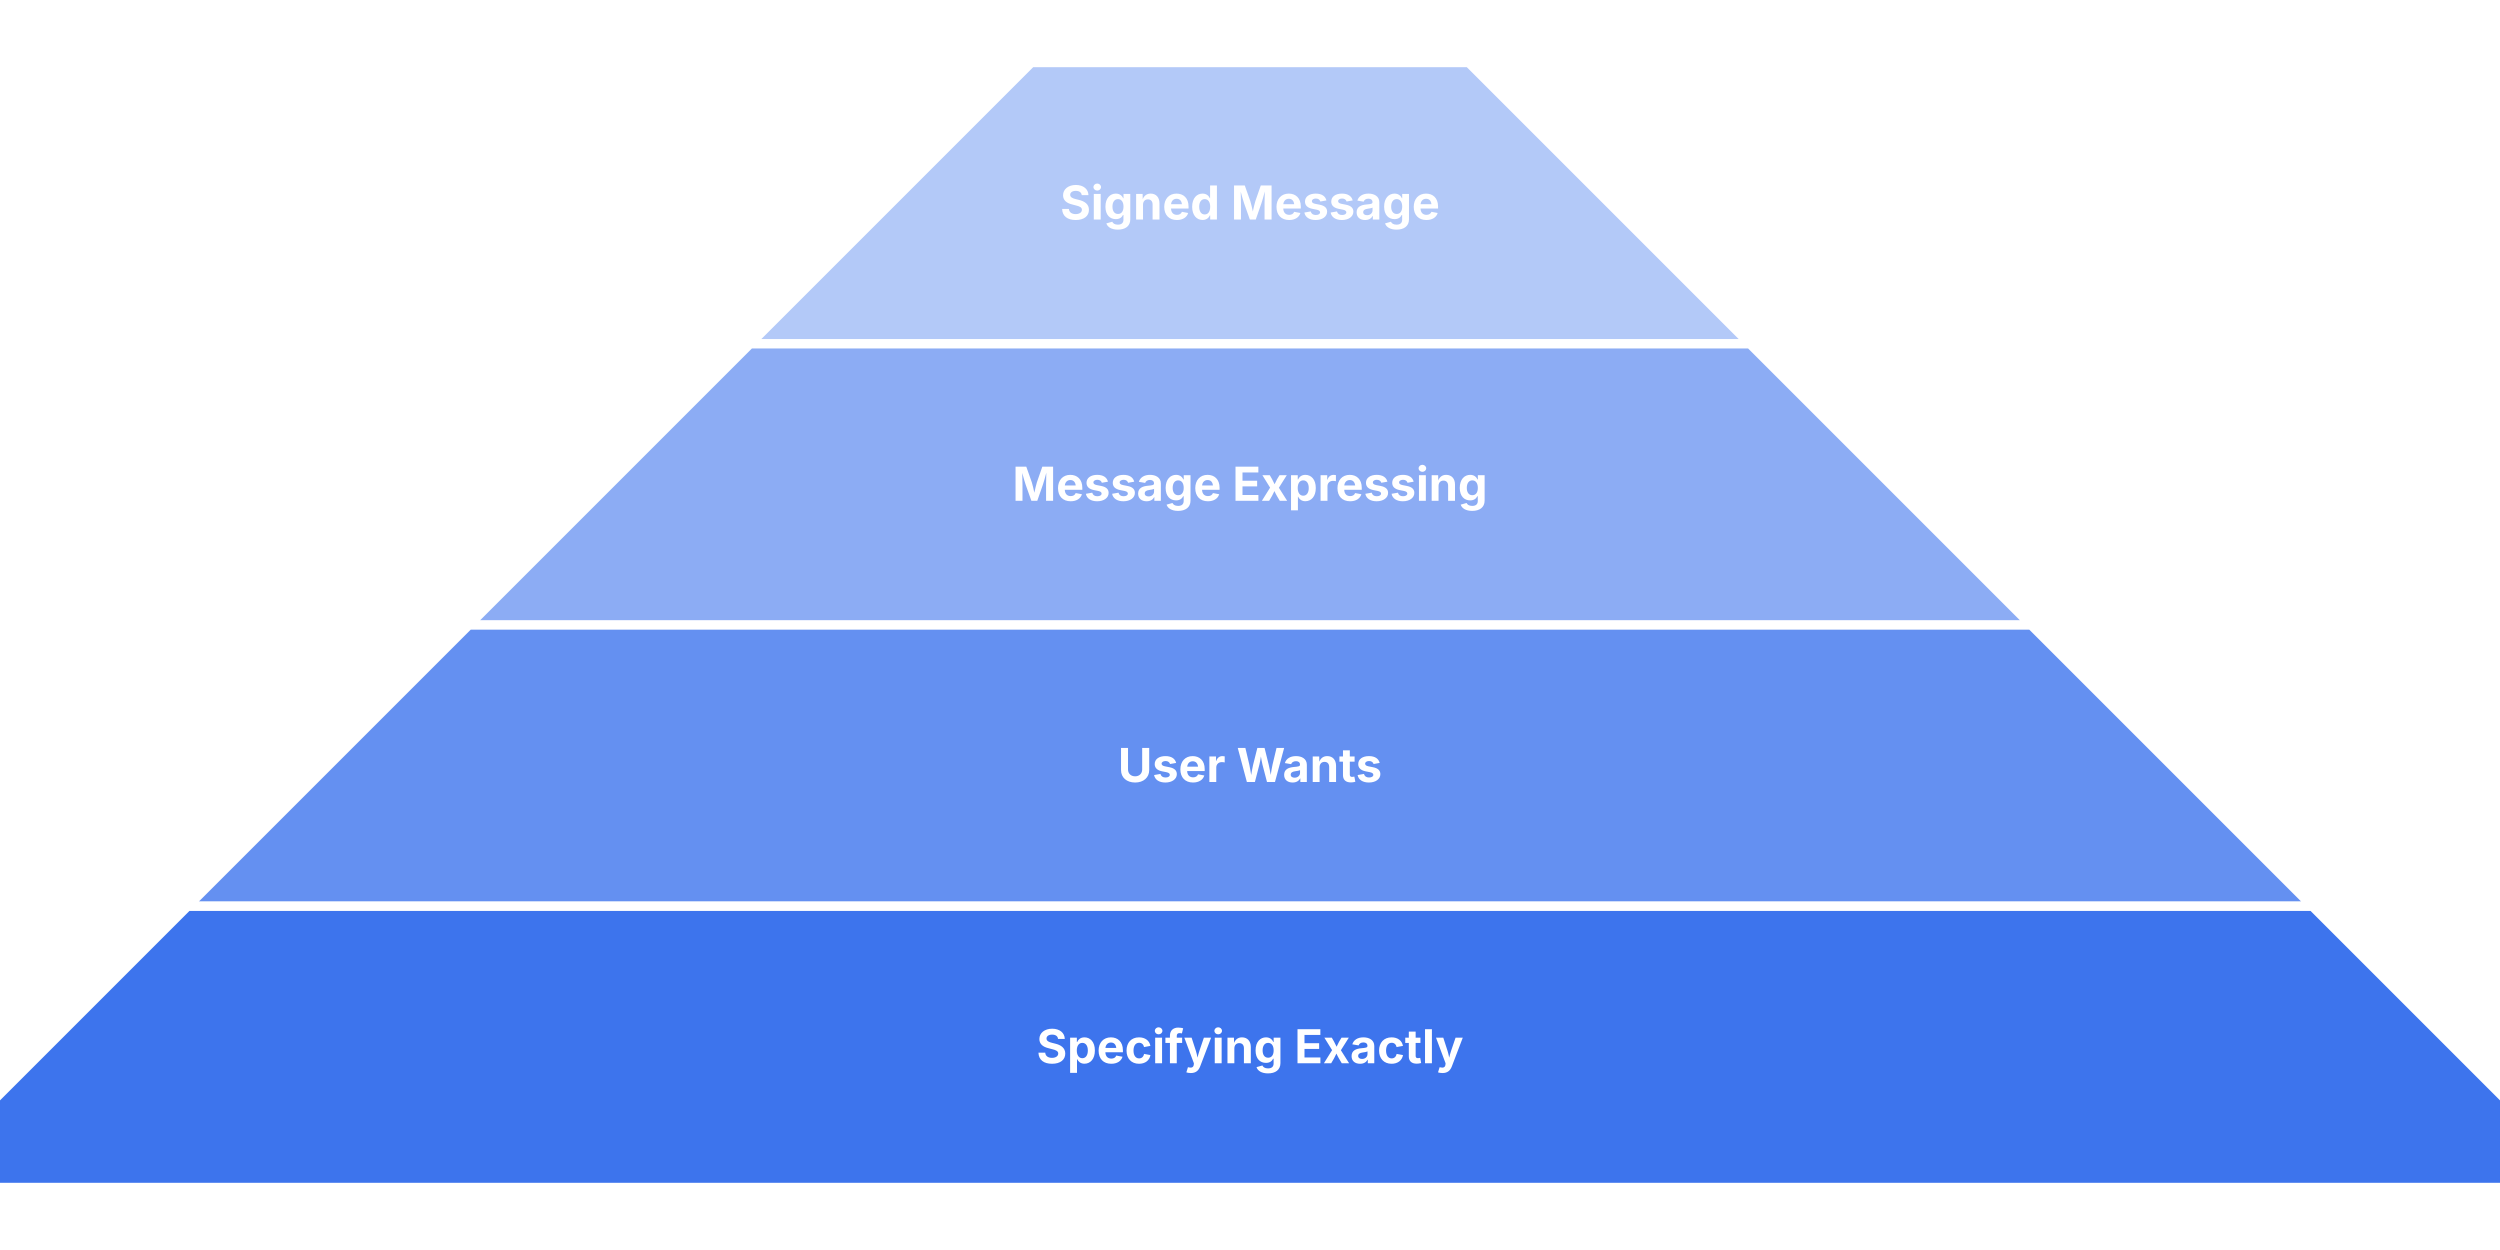
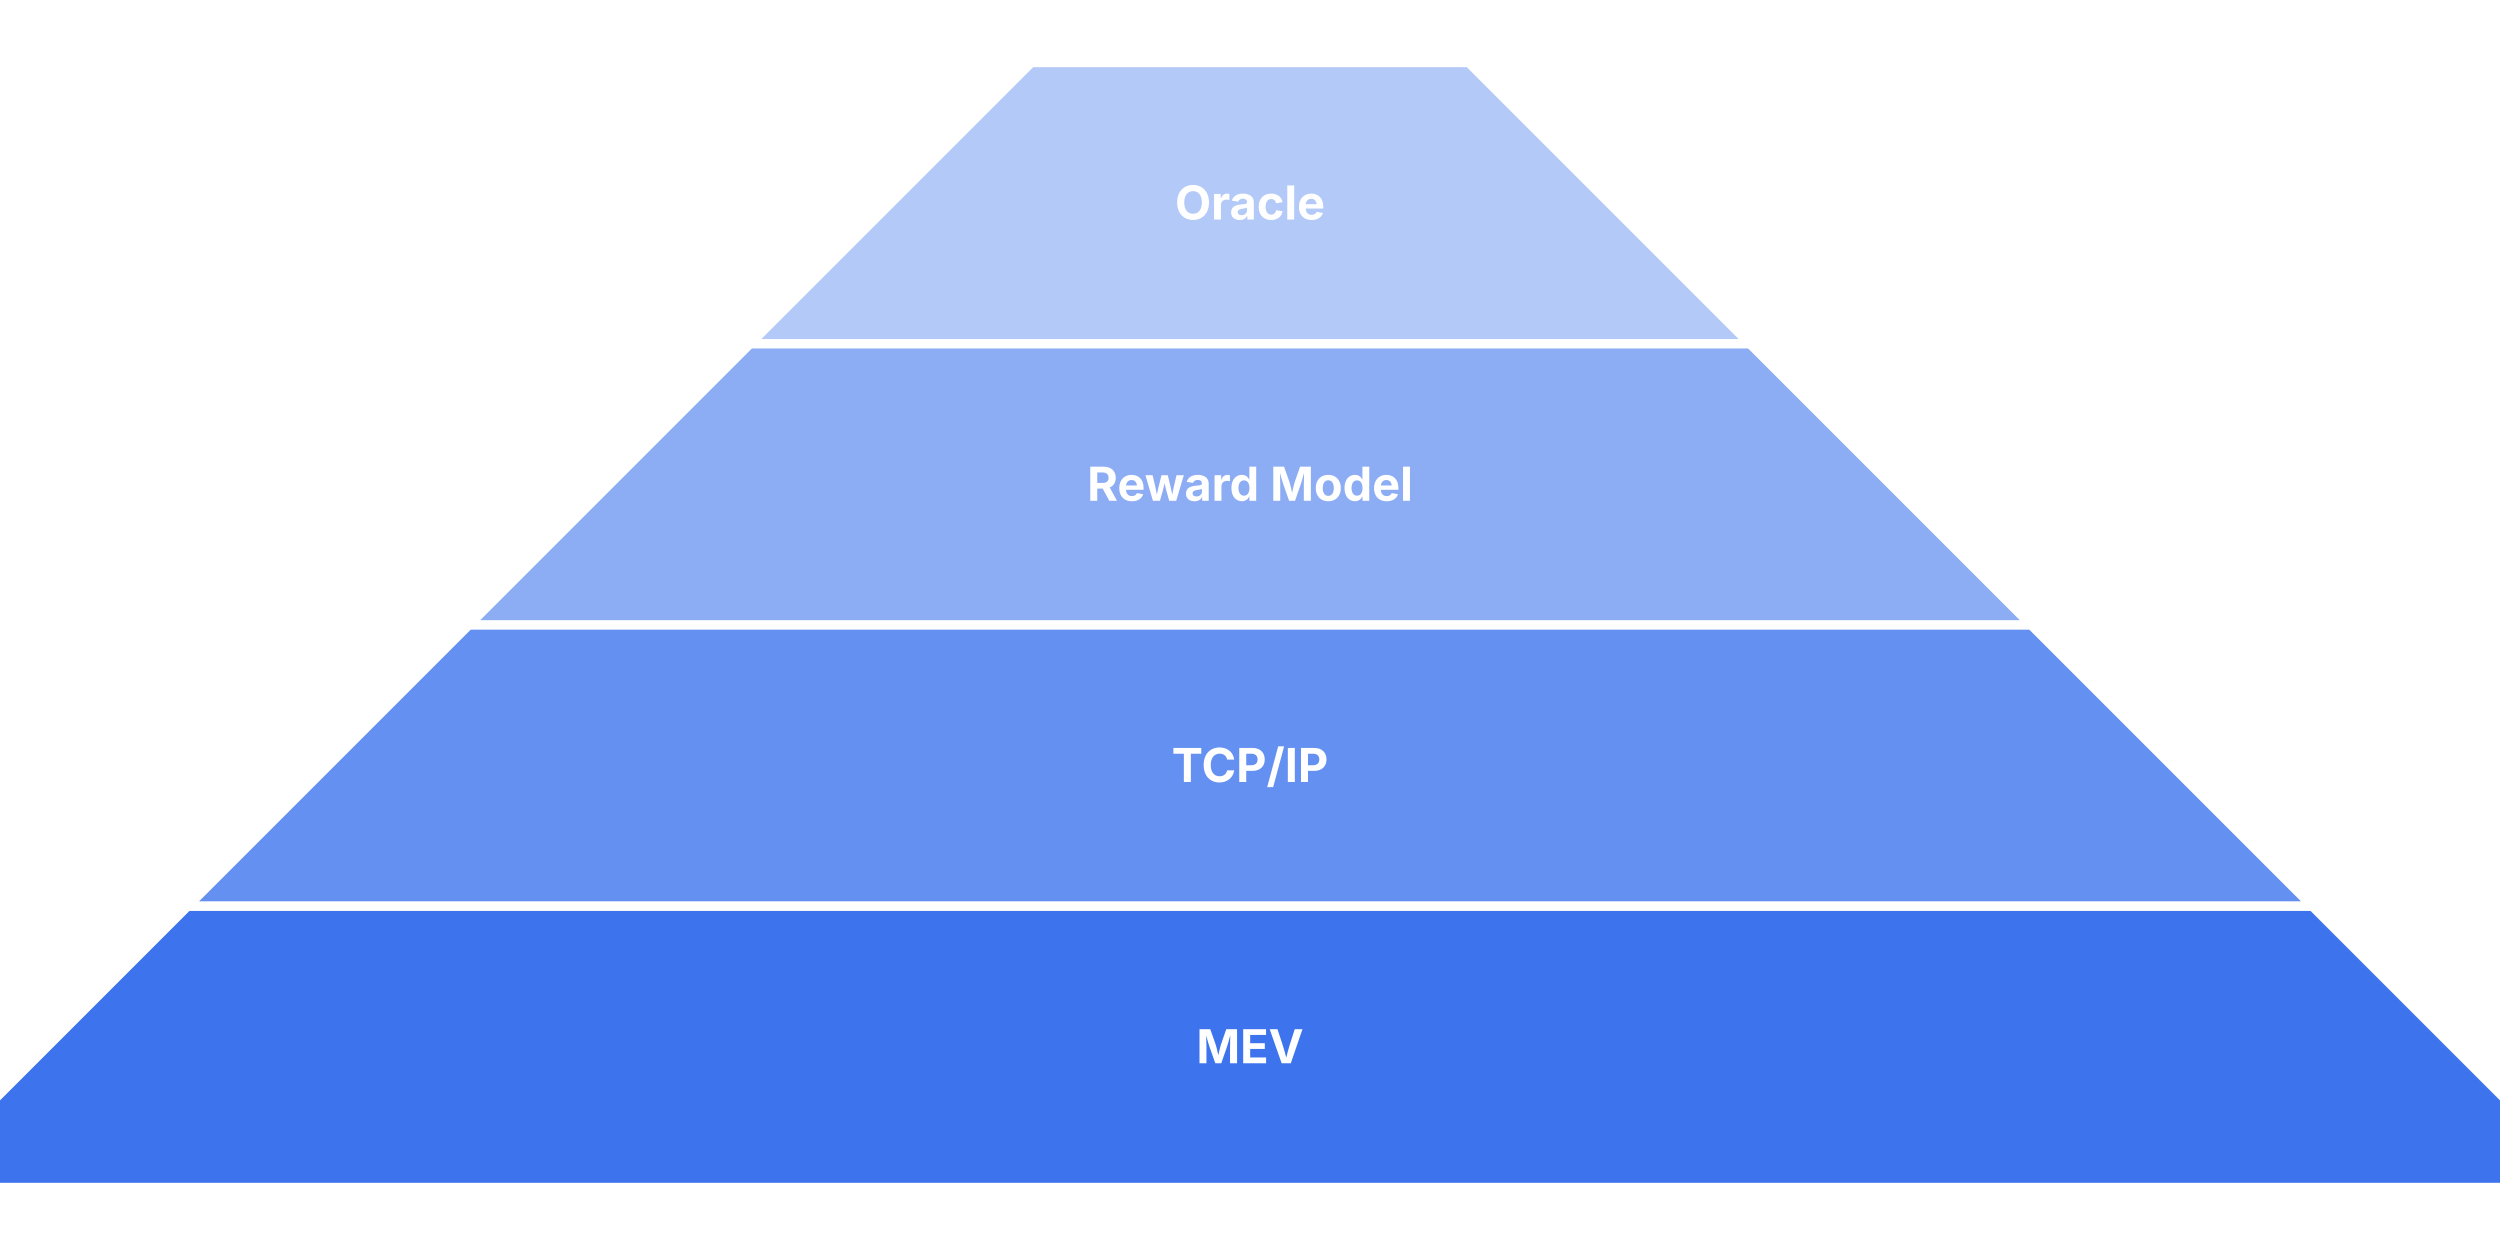
<svg xmlns="http://www.w3.org/2000/svg" viewBox="0 0 800 400" width="800" height="400">
  <rect width="800" height="400" fill="#fff" />
  <polygon points="330,20 470,20 560,110 240,110" fill="#2563eb" opacity="0.35" stroke="#fff" stroke-width="3" />
-   <text x="400" y="70.25" font-family="'Inter',sans-serif" font-weight="700" font-size="15" fill="#fff" text-anchor="middle">Signed Message</text>
+   <text x="400" y="70.25" font-family="'Inter',sans-serif" font-weight="700" font-size="15" fill="#fff" text-anchor="middle">Oracle</text>
  <polygon points="240,110 560,110 650,200 150,200" fill="#2563eb" opacity="0.53" stroke="#fff" stroke-width="3" />
-   <text x="400" y="160.25" font-family="'Inter',sans-serif" font-weight="700" font-size="15" fill="#fff" text-anchor="middle">Message Expressing</text>
+   <text x="400" y="160.25" font-family="'Inter',sans-serif" font-weight="700" font-size="15" fill="#fff" text-anchor="middle">Reward Model</text>
  <polygon points="150,200 650,200 740,290 60,290" fill="#2563eb" opacity="0.71" stroke="#fff" stroke-width="3" />
-   <text x="400" y="250.25" font-family="'Inter',sans-serif" font-weight="700" font-size="15" fill="#fff" text-anchor="middle">User Wants</text>
+   <text x="400" y="250.25" font-family="'Inter',sans-serif" font-weight="700" font-size="15" fill="#fff" text-anchor="middle">TCP/IP</text>
  <polygon points="60,290 740,290 830,380 -30,380" fill="#2563eb" opacity="0.89" stroke="#fff" stroke-width="3" />
-   <text x="400" y="340.25" font-family="'Inter',sans-serif" font-weight="700" font-size="15" fill="#fff" text-anchor="middle">Specifying Exactly</text>
+   <text x="400" y="340.25" font-family="'Inter',sans-serif" font-weight="700" font-size="15" fill="#fff" text-anchor="middle">MEV</text>
</svg>
